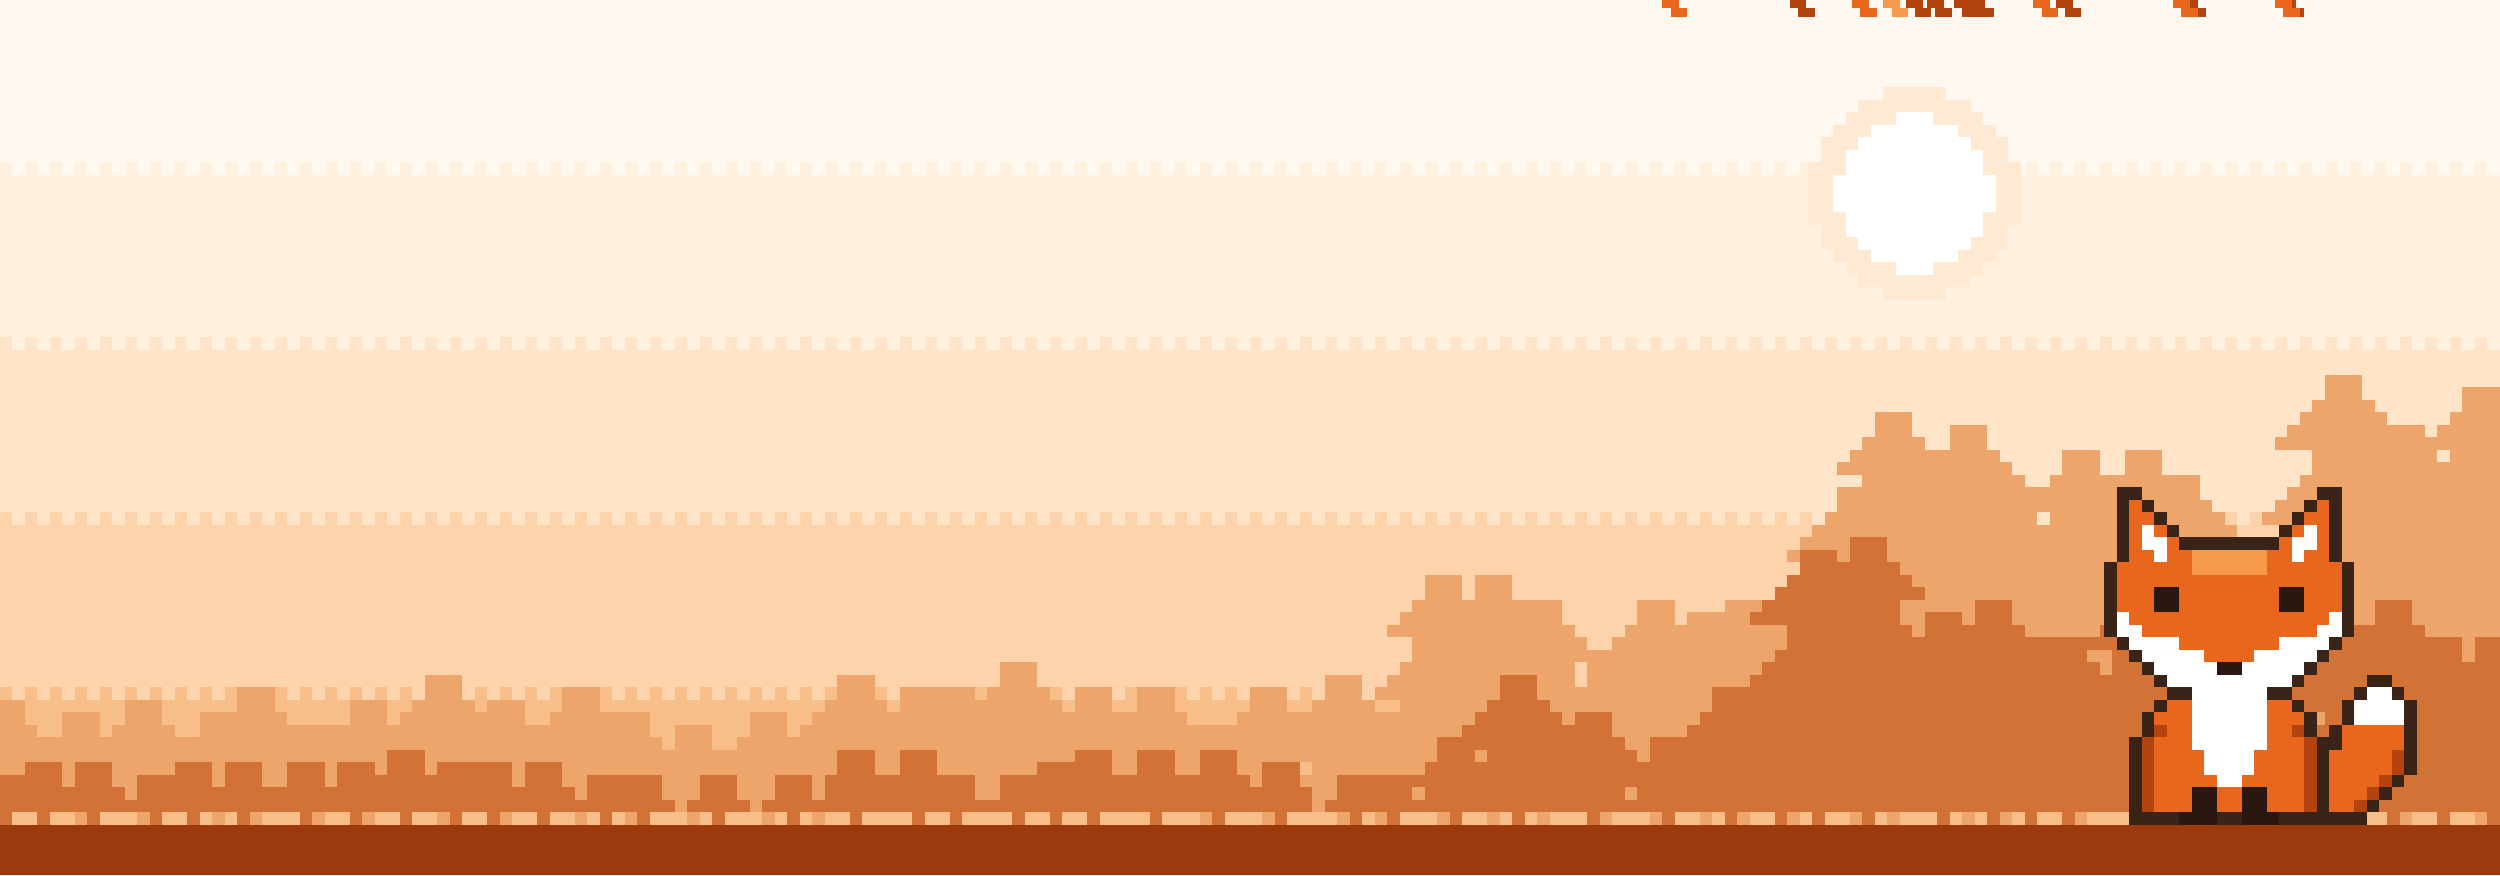
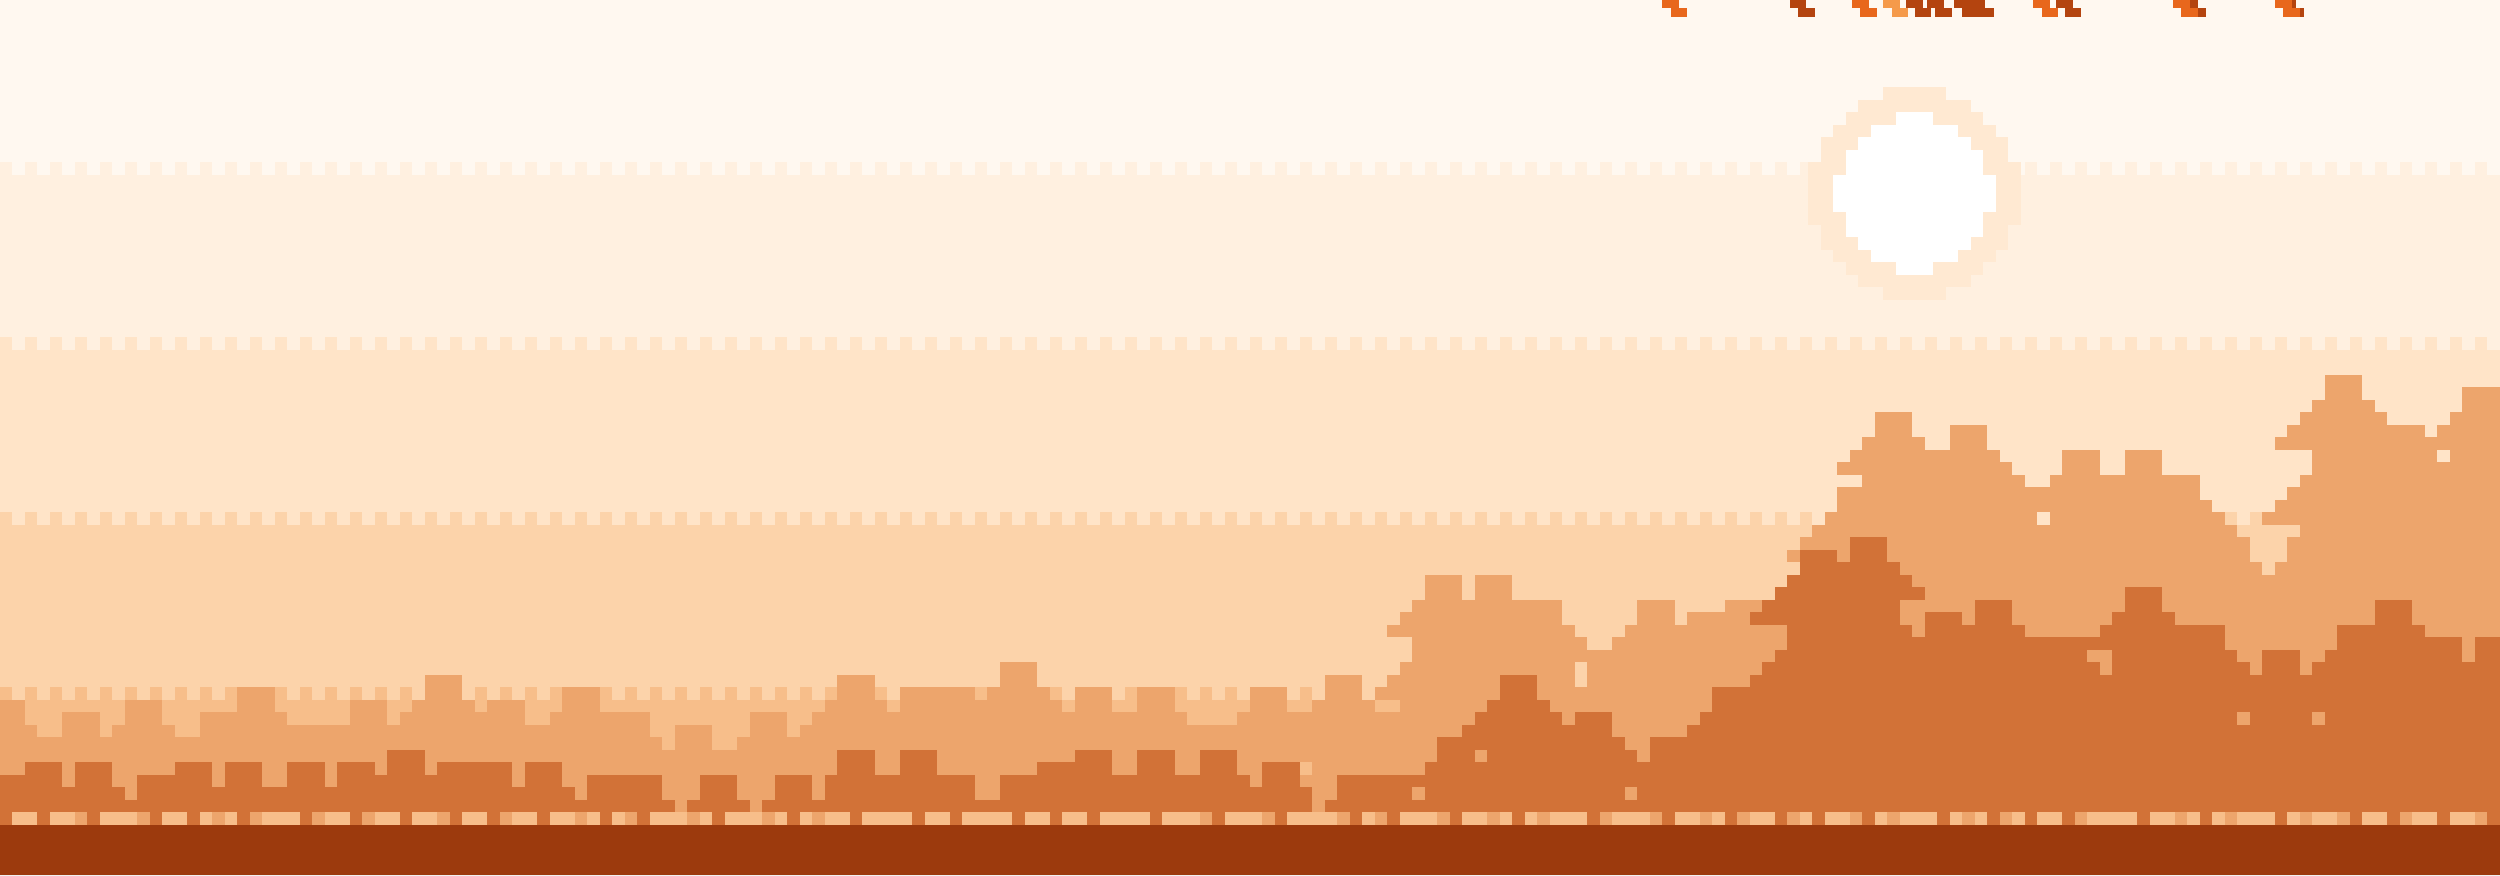
<svg xmlns="http://www.w3.org/2000/svg" width="1200" height="420" viewBox="0 0 1200 420" preserveAspectRatio="xMaxYMax slice" shape-rendering="crispEdges">
-   <style>@keyframes fall{0%{transform:translate(0,-20px)}25%{transform:translate(24px,90px)}50%{transform:translate(-6px,200px)}75%{transform:translate(20px,310px)}100%{transform:translate(0,440px)}}@keyframes tA{0%{opacity:0}0%{opacity:0}0%{opacity:1}33%{opacity:1}33.01%{opacity:0}49.99%{opacity:0}50%{opacity:1}83%{opacity:1}83.01%{opacity:0}100%{opacity:0}}@keyframes tB{0%{opacity:0}33%{opacity:0}33.01%{opacity:1}49.99%{opacity:1}50%{opacity:0}100%{opacity:0}}@keyframes tC{0%{opacity:0}83%{opacity:0}83.01%{opacity:1}100%{opacity:1}100%{opacity:0}100%{opacity:0}}.tail{animation-duration:3s;animation-iteration-count:infinite;animation-timing-function:step-end}@keyframes blinkOpen{0%,93%{opacity:1}94%,97%{opacity:0}98%,100%{opacity:1}}@keyframes blinkShut{0%,93%{opacity:0}94%,97%{opacity:1}98%,100%{opacity:0}}
+   <style>@keyframes fall{0%{transform:translate(0,-20px)}25%{transform:translate(24px,90px)}50%{transform:translate(-6px,200px)}75%{transform:translate(20px,310px)}100%{transform:translate(0,440px)}}
@media (prefers-reduced-motion: reduce) { * { animation: none !important; } }</style>
  <rect y="0" width="1200" height="85" fill="#FFF8F0" />
  <rect y="84" width="1200" height="85" fill="#FFF0E0" />
  <path fill="#FFF0E0" d="M0 78h6v6h-6zM12 78h6v6h-6zM24 78h6v6h-6zM36 78h6v6h-6zM48 78h6v6h-6zM60 78h6v6h-6zM72 78h6v6h-6zM84 78h6v6h-6zM96 78h6v6h-6zM108 78h6v6h-6zM120 78h6v6h-6zM132 78h6v6h-6zM144 78h6v6h-6zM156 78h6v6h-6zM168 78h6v6h-6zM180 78h6v6h-6zM192 78h6v6h-6zM204 78h6v6h-6zM216 78h6v6h-6zM228 78h6v6h-6zM240 78h6v6h-6zM252 78h6v6h-6zM264 78h6v6h-6zM276 78h6v6h-6zM288 78h6v6h-6zM300 78h6v6h-6zM312 78h6v6h-6zM324 78h6v6h-6zM336 78h6v6h-6zM348 78h6v6h-6zM360 78h6v6h-6zM372 78h6v6h-6zM384 78h6v6h-6zM396 78h6v6h-6zM408 78h6v6h-6zM420 78h6v6h-6zM432 78h6v6h-6zM444 78h6v6h-6zM456 78h6v6h-6zM468 78h6v6h-6zM480 78h6v6h-6zM492 78h6v6h-6zM504 78h6v6h-6zM516 78h6v6h-6zM528 78h6v6h-6zM540 78h6v6h-6zM552 78h6v6h-6zM564 78h6v6h-6zM576 78h6v6h-6zM588 78h6v6h-6zM600 78h6v6h-6zM612 78h6v6h-6zM624 78h6v6h-6zM636 78h6v6h-6zM648 78h6v6h-6zM660 78h6v6h-6zM672 78h6v6h-6zM684 78h6v6h-6zM696 78h6v6h-6zM708 78h6v6h-6zM720 78h6v6h-6zM732 78h6v6h-6zM744 78h6v6h-6zM756 78h6v6h-6zM768 78h6v6h-6zM780 78h6v6h-6zM792 78h6v6h-6zM804 78h6v6h-6zM816 78h6v6h-6zM828 78h6v6h-6zM840 78h6v6h-6zM852 78h6v6h-6zM864 78h6v6h-6zM876 78h6v6h-6zM888 78h6v6h-6zM900 78h6v6h-6zM912 78h6v6h-6zM924 78h6v6h-6zM936 78h6v6h-6zM948 78h6v6h-6zM960 78h6v6h-6zM972 78h6v6h-6zM984 78h6v6h-6zM996 78h6v6h-6zM1008 78h6v6h-6zM1020 78h6v6h-6zM1032 78h6v6h-6zM1044 78h6v6h-6zM1056 78h6v6h-6zM1068 78h6v6h-6zM1080 78h6v6h-6zM1092 78h6v6h-6zM1104 78h6v6h-6zM1116 78h6v6h-6zM1128 78h6v6h-6zM1140 78h6v6h-6zM1152 78h6v6h-6zM1164 78h6v6h-6zM1176 78h6v6h-6zM1188 78h6v6h-6z" />
  <rect y="168" width="1200" height="85" fill="#FFE4C8" />
  <path fill="#FFE4C8" d="M0 162h6v6h-6zM12 162h6v6h-6zM24 162h6v6h-6zM36 162h6v6h-6zM48 162h6v6h-6zM60 162h6v6h-6zM72 162h6v6h-6zM84 162h6v6h-6zM96 162h6v6h-6zM108 162h6v6h-6zM120 162h6v6h-6zM132 162h6v6h-6zM144 162h6v6h-6zM156 162h6v6h-6zM168 162h6v6h-6zM180 162h6v6h-6zM192 162h6v6h-6zM204 162h6v6h-6zM216 162h6v6h-6zM228 162h6v6h-6zM240 162h6v6h-6zM252 162h6v6h-6zM264 162h6v6h-6zM276 162h6v6h-6zM288 162h6v6h-6zM300 162h6v6h-6zM312 162h6v6h-6zM324 162h6v6h-6zM336 162h6v6h-6zM348 162h6v6h-6zM360 162h6v6h-6zM372 162h6v6h-6zM384 162h6v6h-6zM396 162h6v6h-6zM408 162h6v6h-6zM420 162h6v6h-6zM432 162h6v6h-6zM444 162h6v6h-6zM456 162h6v6h-6zM468 162h6v6h-6zM480 162h6v6h-6zM492 162h6v6h-6zM504 162h6v6h-6zM516 162h6v6h-6zM528 162h6v6h-6zM540 162h6v6h-6zM552 162h6v6h-6zM564 162h6v6h-6zM576 162h6v6h-6zM588 162h6v6h-6zM600 162h6v6h-6zM612 162h6v6h-6zM624 162h6v6h-6zM636 162h6v6h-6zM648 162h6v6h-6zM660 162h6v6h-6zM672 162h6v6h-6zM684 162h6v6h-6zM696 162h6v6h-6zM708 162h6v6h-6zM720 162h6v6h-6zM732 162h6v6h-6zM744 162h6v6h-6zM756 162h6v6h-6zM768 162h6v6h-6zM780 162h6v6h-6zM792 162h6v6h-6zM804 162h6v6h-6zM816 162h6v6h-6zM828 162h6v6h-6zM840 162h6v6h-6zM852 162h6v6h-6zM864 162h6v6h-6zM876 162h6v6h-6zM888 162h6v6h-6zM900 162h6v6h-6zM912 162h6v6h-6zM924 162h6v6h-6zM936 162h6v6h-6zM948 162h6v6h-6zM960 162h6v6h-6zM972 162h6v6h-6zM984 162h6v6h-6zM996 162h6v6h-6zM1008 162h6v6h-6zM1020 162h6v6h-6zM1032 162h6v6h-6zM1044 162h6v6h-6zM1056 162h6v6h-6zM1068 162h6v6h-6zM1080 162h6v6h-6zM1092 162h6v6h-6zM1104 162h6v6h-6zM1116 162h6v6h-6zM1128 162h6v6h-6zM1140 162h6v6h-6zM1152 162h6v6h-6zM1164 162h6v6h-6zM1176 162h6v6h-6zM1188 162h6v6h-6z" />
  <rect y="252" width="1200" height="85" fill="#FCD3AA" />
  <path fill="#FCD3AA" d="M0 246h6v6h-6zM12 246h6v6h-6zM24 246h6v6h-6zM36 246h6v6h-6zM48 246h6v6h-6zM60 246h6v6h-6zM72 246h6v6h-6zM84 246h6v6h-6zM96 246h6v6h-6zM108 246h6v6h-6zM120 246h6v6h-6zM132 246h6v6h-6zM144 246h6v6h-6zM156 246h6v6h-6zM168 246h6v6h-6zM180 246h6v6h-6zM192 246h6v6h-6zM204 246h6v6h-6zM216 246h6v6h-6zM228 246h6v6h-6zM240 246h6v6h-6zM252 246h6v6h-6zM264 246h6v6h-6zM276 246h6v6h-6zM288 246h6v6h-6zM300 246h6v6h-6zM312 246h6v6h-6zM324 246h6v6h-6zM336 246h6v6h-6zM348 246h6v6h-6zM360 246h6v6h-6zM372 246h6v6h-6zM384 246h6v6h-6zM396 246h6v6h-6zM408 246h6v6h-6zM420 246h6v6h-6zM432 246h6v6h-6zM444 246h6v6h-6zM456 246h6v6h-6zM468 246h6v6h-6zM480 246h6v6h-6zM492 246h6v6h-6zM504 246h6v6h-6zM516 246h6v6h-6zM528 246h6v6h-6zM540 246h6v6h-6zM552 246h6v6h-6zM564 246h6v6h-6zM576 246h6v6h-6zM588 246h6v6h-6zM600 246h6v6h-6zM612 246h6v6h-6zM624 246h6v6h-6zM636 246h6v6h-6zM648 246h6v6h-6zM660 246h6v6h-6zM672 246h6v6h-6zM684 246h6v6h-6zM696 246h6v6h-6zM708 246h6v6h-6zM720 246h6v6h-6zM732 246h6v6h-6zM744 246h6v6h-6zM756 246h6v6h-6zM768 246h6v6h-6zM780 246h6v6h-6zM792 246h6v6h-6zM804 246h6v6h-6zM816 246h6v6h-6zM828 246h6v6h-6zM840 246h6v6h-6zM852 246h6v6h-6zM864 246h6v6h-6zM876 246h6v6h-6zM888 246h6v6h-6zM900 246h6v6h-6zM912 246h6v6h-6zM924 246h6v6h-6zM936 246h6v6h-6zM948 246h6v6h-6zM960 246h6v6h-6zM972 246h6v6h-6zM984 246h6v6h-6zM996 246h6v6h-6zM1008 246h6v6h-6zM1020 246h6v6h-6zM1032 246h6v6h-6zM1044 246h6v6h-6zM1056 246h6v6h-6zM1068 246h6v6h-6zM1080 246h6v6h-6zM1092 246h6v6h-6zM1104 246h6v6h-6zM1116 246h6v6h-6zM1128 246h6v6h-6zM1140 246h6v6h-6zM1152 246h6v6h-6zM1164 246h6v6h-6zM1176 246h6v6h-6zM1188 246h6v6h-6z" />
  <rect y="336" width="1200" height="85" fill="#F7BE8A" />
  <path fill="#F7BE8A" d="M0 330h6v6h-6zM12 330h6v6h-6zM24 330h6v6h-6zM36 330h6v6h-6zM48 330h6v6h-6zM60 330h6v6h-6zM72 330h6v6h-6zM84 330h6v6h-6zM96 330h6v6h-6zM108 330h6v6h-6zM120 330h6v6h-6zM132 330h6v6h-6zM144 330h6v6h-6zM156 330h6v6h-6zM168 330h6v6h-6zM180 330h6v6h-6zM192 330h6v6h-6zM204 330h6v6h-6zM216 330h6v6h-6zM228 330h6v6h-6zM240 330h6v6h-6zM252 330h6v6h-6zM264 330h6v6h-6zM276 330h6v6h-6zM288 330h6v6h-6zM300 330h6v6h-6zM312 330h6v6h-6zM324 330h6v6h-6zM336 330h6v6h-6zM348 330h6v6h-6zM360 330h6v6h-6zM372 330h6v6h-6zM384 330h6v6h-6zM396 330h6v6h-6zM408 330h6v6h-6zM420 330h6v6h-6zM432 330h6v6h-6zM444 330h6v6h-6zM456 330h6v6h-6zM468 330h6v6h-6zM480 330h6v6h-6zM492 330h6v6h-6zM504 330h6v6h-6zM516 330h6v6h-6zM528 330h6v6h-6zM540 330h6v6h-6zM552 330h6v6h-6zM564 330h6v6h-6zM576 330h6v6h-6zM588 330h6v6h-6zM600 330h6v6h-6zM612 330h6v6h-6zM624 330h6v6h-6zM636 330h6v6h-6zM648 330h6v6h-6zM660 330h6v6h-6zM672 330h6v6h-6zM684 330h6v6h-6zM696 330h6v6h-6zM708 330h6v6h-6zM720 330h6v6h-6zM732 330h6v6h-6zM744 330h6v6h-6zM756 330h6v6h-6zM768 330h6v6h-6zM780 330h6v6h-6zM792 330h6v6h-6zM804 330h6v6h-6zM816 330h6v6h-6zM828 330h6v6h-6zM840 330h6v6h-6zM852 330h6v6h-6zM864 330h6v6h-6zM876 330h6v6h-6zM888 330h6v6h-6zM900 330h6v6h-6zM912 330h6v6h-6zM924 330h6v6h-6zM936 330h6v6h-6zM948 330h6v6h-6zM960 330h6v6h-6zM972 330h6v6h-6zM984 330h6v6h-6zM996 330h6v6h-6zM1008 330h6v6h-6zM1020 330h6v6h-6zM1032 330h6v6h-6zM1044 330h6v6h-6zM1056 330h6v6h-6zM1068 330h6v6h-6zM1080 330h6v6h-6zM1092 330h6v6h-6zM1104 330h6v6h-6zM1116 330h6v6h-6zM1128 330h6v6h-6zM1140 330h6v6h-6zM1152 330h6v6h-6zM1164 330h6v6h-6zM1176 330h6v6h-6zM1188 330h6v6h-6z" />
  <path fill="#FFE9D2" d="M904 42h30v6h-30zM892 48h54v6h-54zM886 54h66v6h-66zM880 60h78v6h-78zM874 66h90v6h-90zM874 72h90v6h-90zM868 78h102v6h-102zM868 84h102v6h-102zM868 90h102v6h-102zM868 96h102v6h-102zM868 102h102v6h-102zM874 108h90v6h-90zM874 114h90v6h-90zM880 120h78v6h-78zM886 126h66v6h-66zM892 132h54v6h-54zM904 138h30v6h-30z" />
  <path fill="#FFFFFF" d="M910 54h18v6h-18zM898 60h42v6h-42zM892 66h54v6h-54zM886 72h66v6h-66zM886 78h66v6h-66zM880 84h78v6h-78zM880 90h78v6h-78zM880 96h78v6h-78zM886 102h66v6h-66zM886 108h66v6h-66zM892 114h54v6h-54zM898 120h42v6h-42zM910 126h18v6h-18z" />
  <g style="animation:fall 12.65s linear -8.85s infinite">
    <path fill="#B4440F" d="M945 0h8v4h-8zM949 4h8v4h-8z" />
  </g>
  <g style="animation:fall 9.48s linear -7.96s infinite">
    <path fill="#B4440F" d="M1094 0h8v4h-8zM1098 4h8v4h-8z" />
  </g>
  <g style="animation:fall 11.88s linear -12.65s infinite">
    <path fill="#B4440F" d="M987 0h8v4h-8zM991 4h8v4h-8z" />
  </g>
  <g style="animation:fall 13.09s linear -2.41s infinite">
    <path fill="#F59A4A" d="M904 0h8v4h-8zM908 4h8v4h-8z" />
  </g>
  <g style="animation:fall 11.38s linear -5.65s infinite">
    <path fill="#E8671C" d="M798 0h8v4h-8zM802 4h8v4h-8z" />
  </g>
  <g style="animation:fall 12.58s linear -8.65s infinite">
    <path fill="#E8671C" d="M976 0h8v4h-8zM980 4h8v4h-8z" />
  </g>
  <g style="animation:fall 13.83s linear -11.53s infinite">
    <path fill="#F59A4A" d="M904 0h8v4h-8zM908 4h8v4h-8z" />
  </g>
  <g style="animation:fall 10.51s linear -0.84s infinite">
    <path fill="#B4440F" d="M859 0h8v4h-8zM863 4h8v4h-8z" />
  </g>
  <g style="animation:fall 10.78s linear -2.2s infinite">
    <path fill="#F59A4A" d="M1046 0h8v4h-8zM1050 4h8v4h-8z" />
  </g>
  <g style="animation:fall 12.32s linear -8.65s infinite">
    <path fill="#B4440F" d="M1047 0h8v4h-8zM1051 4h8v4h-8z" />
  </g>
  <g style="animation:fall 14.1s linear -12.3s infinite">
    <path fill="#E8671C" d="M1092 0h8v4h-8zM1096 4h8v4h-8z" />
  </g>
  <g style="animation:fall 9.46s linear -12.62s infinite">
    <path fill="#E8671C" d="M889 0h8v4h-8zM893 4h8v4h-8z" />
  </g>
  <g style="animation:fall 10.62s linear -7.53s infinite">
    <path fill="#B4440F" d="M938 0h8v4h-8zM942 4h8v4h-8z" />
  </g>
  <g style="animation:fall 12.86s linear -0.68s infinite">
    <path fill="#E8671C" d="M1043 0h8v4h-8zM1047 4h8v4h-8z" />
  </g>
  <g style="animation:fall 14.91s linear -6.42s infinite">
    <path fill="#B4440F" d="M915 0h8v4h-8zM919 4h8v4h-8z" />
  </g>
  <g style="animation:fall 9.29s linear -11s infinite">
    <path fill="#B4440F" d="M925 0h8v4h-8zM929 4h8v4h-8z" />
  </g>
  <path fill="#EDA56C" d="M1116 180h18v6h-18zM1116 186h18v6h-18zM1182 186h18v6h-18zM1110 192h30v6h-30zM1182 192h18v6h-18zM900 198h18v6h-18zM1104 198h42v6h-42zM1176 198h30v6h-30zM900 204h18v6h-18zM936 204h18v6h-18zM1098 204h66v6h-66zM1170 204h42v6h-42zM894 210h30v6h-30zM936 210h18v6h-18zM1092 210h126v6h-126zM888 216h72v6h-72zM990 216h18v6h-18zM1020 216h18v6h-18zM1110 216h60v6h-60zM1176 216h30v6h-30zM882 222h84v6h-84zM990 222h18v6h-18zM1020 222h18v6h-18zM1110 222h96v6h-96zM894 228h78v6h-78zM984 228h72v6h-72zM1104 228h108v6h-108zM882 234h174v6h-174zM1098 234h120v6h-120zM882 240h180v6h-180zM1092 240h132v6h-132zM876 246h102v6h-102zM984 246h84v6h-84zM1086 246h126v6h-126zM870 252h204v6h-204zM1104 252h114v6h-114zM864 258h216v6h-216zM1098 258h120v6h-120zM858 264h222v6h-222zM1098 264h126v6h-126zM876 270h210v6h-210zM1092 270h138v6h-138zM684 276h18v6h-18zM708 276h18v6h-18zM876 276h342v6h-342zM684 282h18v6h-18zM708 282h18v6h-18zM870 282h354v6h-354zM678 288h72v6h-72zM786 288h18v6h-18zM828 288h18v6h-18zM864 288h360v6h-360zM672 294h78v6h-78zM786 294h18v6h-18zM810 294h36v6h-36zM858 294h372v6h-372zM666 300h90v6h-90zM780 300h456v6h-456zM678 306h84v6h-84zM774 306h84v6h-84zM870 306h354v6h-354zM678 312h552v6h-552zM480 318h18v6h-18zM672 318h84v6h-84zM762 318h474v6h-474zM204 324h18v6h-18zM402 324h18v6h-18zM480 324h18v6h-18zM636 324h18v6h-18zM666 324h90v6h-90zM762 324h474v6h-474zM114 330h18v6h-18zM204 330h18v6h-18zM270 330h18v6h-18zM402 330h18v6h-18zM432 330h36v6h-36zM474 330h30v6h-30zM516 330h18v6h-18zM546 330h18v6h-18zM600 330h18v6h-18zM636 330h18v6h-18zM660 330h582v6h-582zM-6 336h18v6h-18zM60 336h18v6h-18zM114 336h18v6h-18zM168 336h18v6h-18zM198 336h30v6h-30zM234 336h18v6h-18zM270 336h18v6h-18zM396 336h30v6h-30zM432 336h78v6h-78zM516 336h18v6h-18zM546 336h18v6h-18zM600 336h18v6h-18zM630 336h30v6h-30zM672 336h558v6h-558zM-6 342h18v6h-18zM30 342h18v6h-18zM60 342h18v6h-18zM96 342h42v6h-42zM168 342h18v6h-18zM192 342h60v6h-60zM264 342h48v6h-48zM360 342h18v6h-18zM390 342h180v6h-180zM594 342h642v6h-642zM-12 348h30v6h-30zM30 348h18v6h-18zM54 348h30v6h-30zM96 348h216v6h-216zM324 348h18v6h-18zM360 348h18v6h-18zM384 348h858v6h-858zM-18 354h336v6h-336zM324 354h18v6h-18zM354 354h888v6h-888zM-24 360h1272v6h-1272zM-12 366h204v6h-204zM198 366h60v6h-60zM264 366h360v6h-360zM630 366h606v6h-606zM-12 372h30v6h-30zM24 372h60v6h-60zM90 372h168v6h-168zM264 372h84v6h-84zM354 372h888v6h-888zM-18 378h366v6h-366zM354 378h894v6h-894zM-24 384h1278v6h-1278zM0 390h6v6h-6zM36 390h6v6h-6zM66 390h6v6h-6zM102 390h6v6h-6zM120 390h6v6h-6zM150 390h6v6h-6zM174 390h6v6h-6zM210 390h6v6h-6zM240 390h6v6h-6zM276 390h6v6h-6zM300 390h6v6h-6zM330 390h6v6h-6zM366 390h6v6h-6zM390 390h6v6h-6zM408 390h6v6h-6zM438 390h6v6h-6zM456 390h6v6h-6zM486 390h6v6h-6zM522 390h6v6h-6zM552 390h6v6h-6zM576 390h6v6h-6zM606 390h6v6h-6zM642 390h6v6h-6zM660 390h6v6h-6zM690 390h6v6h-6zM714 390h6v6h-6zM738 390h6v6h-6zM768 390h6v6h-6zM792 390h6v6h-6zM816 390h6v6h-6zM834 390h6v6h-6zM858 390h6v6h-6zM888 390h6v6h-6zM906 390h6v6h-6zM942 390h6v6h-6zM960 390h6v6h-6zM996 390h6v6h-6zM1026 390h6v6h-6zM1044 390h6v6h-6zM1068 390h6v6h-6zM1104 390h6v6h-6zM1122 390h6v6h-6zM1152 390h6v6h-6zM1188 390h6v6h-6zM0 396h6v6h-6zM36 396h6v6h-6zM66 396h6v6h-6zM102 396h6v6h-6zM120 396h6v6h-6zM150 396h6v6h-6zM174 396h6v6h-6zM210 396h6v6h-6zM240 396h6v6h-6zM276 396h6v6h-6zM300 396h6v6h-6zM330 396h6v6h-6zM366 396h6v6h-6zM390 396h6v6h-6zM408 396h6v6h-6zM438 396h6v6h-6zM456 396h6v6h-6zM486 396h6v6h-6zM522 396h6v6h-6zM552 396h6v6h-6zM576 396h6v6h-6zM606 396h6v6h-6zM642 396h6v6h-6zM660 396h6v6h-6zM690 396h6v6h-6zM714 396h6v6h-6zM738 396h6v6h-6zM768 396h6v6h-6zM792 396h6v6h-6zM816 396h6v6h-6zM834 396h6v6h-6zM858 396h6v6h-6zM888 396h6v6h-6zM906 396h6v6h-6zM942 396h6v6h-6zM960 396h6v6h-6zM996 396h6v6h-6zM1026 396h6v6h-6zM1044 396h6v6h-6zM1068 396h6v6h-6zM1104 396h6v6h-6zM1122 396h6v6h-6zM1152 396h6v6h-6zM1188 396h6v6h-6z" />
  <path fill="#D27237" d="M888 258h18v6h-18zM864 264h18v6h-18zM888 264h18v6h-18zM864 270h48v6h-48zM858 276h60v6h-60zM852 282h72v6h-72zM1020 282h18v6h-18zM846 288h66v6h-66zM948 288h18v6h-18zM1020 288h18v6h-18zM1140 288h18v6h-18zM840 294h72v6h-72zM924 294h18v6h-18zM948 294h18v6h-18zM1014 294h30v6h-30zM1140 294h18v6h-18zM858 300h60v6h-60zM924 300h48v6h-48zM1008 300h60v6h-60zM1122 300h42v6h-42zM858 306h210v6h-210zM1122 306h60v6h-60zM1188 306h18v6h-18zM852 312h150v6h-150zM1014 312h60v6h-60zM1086 312h18v6h-18zM1116 312h66v6h-66zM1188 312h18v6h-18zM846 318h162v6h-162zM1014 318h66v6h-66zM1086 318h18v6h-18zM1110 318h102v6h-102zM720 324h18v6h-18zM840 324h378v6h-378zM720 330h18v6h-18zM822 330h402v6h-402zM714 336h30v6h-30zM822 336h390v6h-390zM708 342h42v6h-42zM756 342h18v6h-18zM816 342h258v6h-258zM1080 342h30v6h-30zM1116 342h96v6h-96zM702 348h72v6h-72zM810 348h408v6h-408zM690 354h90v6h-90zM792 354h432v6h-432zM186 360h18v6h-18zM402 360h18v6h-18zM432 360h18v6h-18zM516 360h18v6h-18zM546 360h18v6h-18zM576 360h18v6h-18zM690 360h18v6h-18zM714 360h72v6h-72zM792 360h438v6h-438zM12 366h18v6h-18zM36 366h18v6h-18zM84 366h18v6h-18zM108 366h18v6h-18zM138 366h18v6h-18zM162 366h18v6h-18zM186 366h18v6h-18zM210 366h36v6h-36zM252 366h18v6h-18zM402 366h18v6h-18zM432 366h18v6h-18zM498 366h36v6h-36zM546 366h18v6h-18zM576 366h18v6h-18zM606 366h18v6h-18zM684 366h534v6h-534zM-6 372h36v6h-36zM36 372h18v6h-18zM66 372h36v6h-36zM108 372h18v6h-18zM138 372h18v6h-18zM162 372h84v6h-84zM252 372h18v6h-18zM282 372h36v6h-36zM336 372h18v6h-18zM372 372h18v6h-18zM396 372h72v6h-72zM480 372h120v6h-120zM606 372h18v6h-18zM642 372h582v6h-582zM-6 378h66v6h-66zM66 378h210v6h-210zM282 378h36v6h-36zM336 378h18v6h-18zM372 378h18v6h-18zM396 378h72v6h-72zM480 378h150v6h-150zM642 378h36v6h-36zM684 378h96v6h-96zM786 378h438v6h-438zM-12 384h336v6h-336zM330 384h30v6h-30zM366 384h264v6h-264zM636 384h594v6h-594zM0 390h6v6h-6zM18 390h6v6h-6zM42 390h6v6h-6zM72 390h6v6h-6zM90 390h6v6h-6zM114 390h6v6h-6zM144 390h6v6h-6zM168 390h6v6h-6zM192 390h6v6h-6zM216 390h6v6h-6zM234 390h6v6h-6zM258 390h6v6h-6zM288 390h6v6h-6zM306 390h6v6h-6zM342 390h6v6h-6zM378 390h6v6h-6zM408 390h6v6h-6zM438 390h6v6h-6zM456 390h6v6h-6zM486 390h6v6h-6zM504 390h6v6h-6zM522 390h6v6h-6zM552 390h6v6h-6zM582 390h6v6h-6zM612 390h6v6h-6zM648 390h6v6h-6zM666 390h6v6h-6zM696 390h6v6h-6zM726 390h6v6h-6zM762 390h6v6h-6zM798 390h6v6h-6zM828 390h6v6h-6zM852 390h6v6h-6zM870 390h6v6h-6zM894 390h6v6h-6zM930 390h6v6h-6zM954 390h6v6h-6zM972 390h6v6h-6zM990 390h6v6h-6zM1026 390h6v6h-6zM1056 390h6v6h-6zM1092 390h6v6h-6zM1128 390h6v6h-6zM1146 390h6v6h-6zM1170 390h6v6h-6zM1194 390h6v6h-6zM0 396h6v6h-6zM18 396h6v6h-6zM42 396h6v6h-6zM72 396h6v6h-6zM90 396h6v6h-6zM114 396h6v6h-6zM144 396h6v6h-6zM168 396h6v6h-6zM192 396h6v6h-6zM216 396h6v6h-6zM234 396h6v6h-6zM258 396h6v6h-6zM288 396h6v6h-6zM306 396h6v6h-6zM342 396h6v6h-6zM378 396h6v6h-6zM408 396h6v6h-6zM438 396h6v6h-6zM456 396h6v6h-6zM486 396h6v6h-6zM504 396h6v6h-6zM522 396h6v6h-6zM552 396h6v6h-6zM582 396h6v6h-6zM612 396h6v6h-6zM648 396h6v6h-6zM666 396h6v6h-6zM696 396h6v6h-6zM726 396h6v6h-6zM762 396h6v6h-6zM798 396h6v6h-6zM828 396h6v6h-6zM852 396h6v6h-6zM870 396h6v6h-6zM894 396h6v6h-6zM930 396h6v6h-6zM954 396h6v6h-6zM972 396h6v6h-6zM990 396h6v6h-6zM1026 396h6v6h-6zM1056 396h6v6h-6zM1092 396h6v6h-6zM1128 396h6v6h-6zM1146 396h6v6h-6zM1170 396h6v6h-6zM1194 396h6v6h-6z" />
  <rect y="396" width="1200" height="24" fill="#9C3A0D" />
-   <g class="tail" style="animation-name:tA">
-     <path fill="#3A2418" d="M1136 324h12v6h-12zM1130 330h6v6h-6zM1148 330h6v6h-6zM1124 336h6v6h-6zM1154 336h6v6h-6zM1124 342h6v6h-6zM1154 342h6v6h-6zM1118 348h6v6h-6zM1154 348h6v6h-6zM1118 354h6v6h-6zM1154 354h6v6h-6zM1112 360h6v6h-6zM1154 360h6v6h-6zM1112 366h6v6h-6zM1154 366h6v6h-6zM1106 372h6v6h-6zM1148 372h6v6h-6zM1100 378h6v6h-6zM1142 378h6v6h-6zM1100 384h6v6h-6zM1136 384h6v6h-6zM1100 390h36v6h-36z" />
-     <path fill="#FFFFFF" d="M1136 330h12v6h-12zM1130 336h24v6h-24zM1130 342h24v6h-24z" />
-     <path fill="#E8671C" d="M1124 348h30v6h-30zM1124 354h30v6h-30zM1118 360h30v6h-30zM1118 366h30v6h-30zM1112 372h30v6h-30zM1106 378h30v6h-30zM1106 384h24v6h-24z" />
-     <path fill="#B4440F" d="M1148 360h6v6h-6zM1148 366h6v6h-6zM1142 372h6v6h-6zM1136 378h6v6h-6zM1130 384h6v6h-6z" />
-   </g>
-   <g class="tail" style="animation-name:tB" opacity="0">
-     <path fill="#3A2418" d="M1154 324h12v6h-12zM1148 330h6v6h-6zM1166 330h6v6h-6zM1142 336h6v6h-6zM1166 336h6v6h-6zM1136 342h6v6h-6zM1160 342h6v6h-6zM1130 348h6v6h-6zM1160 348h6v6h-6zM1124 354h6v6h-6zM1154 354h6v6h-6zM1118 360h6v6h-6zM1154 360h6v6h-6zM1112 366h6v6h-6zM1148 366h6v6h-6zM1106 372h6v6h-6zM1148 372h6v6h-6zM1100 378h6v6h-6zM1142 378h6v6h-6zM1100 384h6v6h-6zM1136 384h6v6h-6zM1100 390h36v6h-36z" />
-     <path fill="#FFFFFF" d="M1154 330h12v6h-12zM1148 336h18v6h-18zM1142 342h18v6h-18z" />
-     <path fill="#E8671C" d="M1136 348h24v6h-24zM1130 354h24v6h-24zM1124 360h24v6h-24zM1118 366h24v6h-24zM1112 372h30v6h-30zM1106 378h30v6h-30zM1106 384h24v6h-24z" />
-     <path fill="#B4440F" d="M1148 360h6v6h-6zM1142 366h6v6h-6zM1142 372h6v6h-6zM1136 378h6v6h-6zM1130 384h6v6h-6z" />
-   </g>
-   <g class="tail" style="animation-name:tC" opacity="0">
-     <path fill="#3A2418" d="M1124 324h12v6h-12zM1118 330h6v6h-6zM1136 330h6v6h-6zM1112 336h6v6h-6zM1142 336h6v6h-6zM1112 342h6v6h-6zM1142 342h6v6h-6zM1112 348h6v6h-6zM1148 348h6v6h-6zM1112 354h6v6h-6zM1148 354h6v6h-6zM1112 360h6v6h-6zM1154 360h6v6h-6zM1118 366h6v6h-6zM1160 366h6v6h-6zM1112 372h6v6h-6zM1160 372h6v6h-6zM1100 378h6v6h-6zM1148 378h6v6h-6zM1100 384h6v6h-6zM1142 384h6v6h-6zM1100 390h42v6h-42z" />
-     <path fill="#FFFFFF" d="M1124 330h12v6h-12zM1118 336h24v6h-24zM1118 342h24v6h-24z" />
-     <path fill="#E8671C" d="M1118 348h30v6h-30zM1118 354h30v6h-30zM1118 360h30v6h-30zM1124 366h30v6h-30zM1118 372h36v6h-36zM1106 378h36v6h-36zM1106 384h24v6h-24z" />
-     <path fill="#B4440F" d="M1148 360h6v6h-6zM1154 366h6v6h-6zM1154 372h6v6h-6zM1142 378h6v6h-6zM1130 384h12v6h-12z" />
-   </g>
-   <path fill="#3A2418" d="M1016 234h12v6h-12zM1112 234h12v6h-12zM1016 240h6v6h-6zM1028 240h6v6h-6zM1106 240h6v6h-6zM1118 240h6v6h-6zM1016 246h6v6h-6zM1034 246h6v6h-6zM1100 246h6v6h-6zM1118 246h6v6h-6zM1016 252h6v6h-6zM1040 252h6v6h-6zM1094 252h6v6h-6zM1118 252h6v6h-6zM1016 258h6v6h-6zM1046 258h48v6h-48zM1118 258h6v6h-6zM1016 264h6v6h-6zM1118 264h6v6h-6zM1010 270h6v6h-6zM1124 270h6v6h-6zM1010 276h6v6h-6zM1124 276h6v6h-6zM1010 282h6v6h-6zM1124 282h6v6h-6zM1010 288h6v6h-6zM1124 288h6v6h-6zM1010 294h6v6h-6zM1124 294h6v6h-6zM1010 300h6v6h-6zM1124 300h6v6h-6zM1016 306h6v6h-6zM1118 306h6v6h-6zM1022 312h6v6h-6zM1112 312h6v6h-6zM1028 318h6v6h-6zM1106 318h6v6h-6zM1034 324h6v6h-6zM1100 324h6v6h-6zM1040 330h12v6h-12zM1088 330h12v6h-12zM1034 336h6v6h-6zM1100 336h6v6h-6zM1028 342h6v6h-6zM1106 342h6v6h-6zM1028 348h6v6h-6zM1106 348h6v6h-6zM1022 354h6v6h-6zM1112 354h6v6h-6zM1022 360h6v6h-6zM1112 360h6v6h-6zM1022 366h6v6h-6zM1112 366h6v6h-6zM1022 372h6v6h-6zM1112 372h6v6h-6zM1022 378h6v6h-6zM1112 378h6v6h-6zM1022 384h6v6h-6zM1112 384h6v6h-6zM1022 390h24v6h-24zM1064 390h12v6h-12zM1094 390h24v6h-24z" />
-   <path fill="#E8671C" d="M1022 240h6v6h-6zM1112 240h6v6h-6zM1022 246h12v6h-12zM1106 246h12v6h-12zM1022 252h6v6h-6zM1034 252h6v6h-6zM1100 252h6v6h-6zM1112 252h6v6h-6zM1022 258h6v6h-6zM1040 258h6v6h-6zM1094 258h6v6h-6zM1112 258h6v6h-6zM1022 264h12v6h-12zM1040 264h12v6h-12zM1088 264h12v6h-12zM1106 264h12v6h-12zM1016 270h36v6h-36zM1088 270h36v6h-36zM1016 276h108v6h-108zM1016 282h18v6h-18zM1046 282h48v6h-48zM1106 282h18v6h-18zM1016 288h18v6h-18zM1046 288h48v6h-48zM1106 288h18v6h-18zM1022 294h96v6h-96zM1028 300h84v6h-84zM1046 306h48v6h-48zM1058 312h24v6h-24zM1040 336h12v6h-12zM1088 336h12v6h-12zM1034 342h18v6h-18zM1088 342h18v6h-18zM1040 348h12v6h-12zM1088 348h12v6h-12zM1034 354h18v6h-18zM1088 354h18v6h-18zM1034 360h24v6h-24zM1082 360h24v6h-24zM1034 366h24v6h-24zM1082 366h24v6h-24zM1034 372h30v6h-30zM1076 372h30v6h-30zM1034 378h18v6h-18zM1064 378h12v6h-12zM1088 378h18v6h-18zM1034 384h18v6h-18zM1064 384h12v6h-12zM1088 384h18v6h-18z" />
-   <path fill="#FFFFFF" d="M1028 252h6v6h-6zM1106 252h6v6h-6zM1028 258h12v6h-12zM1100 258h12v6h-12zM1034 264h6v6h-6zM1100 264h6v6h-6zM1016 294h6v6h-6zM1118 294h6v6h-6zM1016 300h12v6h-12zM1112 300h12v6h-12zM1022 306h24v6h-24zM1094 306h24v6h-24zM1028 312h30v6h-30zM1082 312h30v6h-30zM1034 318h30v6h-30zM1076 318h30v6h-30zM1040 324h60v6h-60zM1052 330h36v6h-36zM1052 336h36v6h-36zM1052 342h36v6h-36zM1052 348h36v6h-36zM1052 354h36v6h-36zM1058 360h24v6h-24zM1058 366h24v6h-24zM1064 372h12v6h-12z" />
-   <path fill="#F59A4A" d="M1052 264h36v6h-36zM1052 270h36v6h-36z" />
-   <path fill="#2A1810" d="M1064 318h12v6h-12z" />
-   <path fill="#B4440F" d="M1034 348h6v6h-6zM1100 348h6v6h-6zM1028 354h6v6h-6zM1106 354h6v6h-6zM1028 360h6v6h-6zM1106 360h6v6h-6zM1028 366h6v6h-6zM1106 366h6v6h-6zM1028 372h6v6h-6zM1106 372h6v6h-6zM1028 378h6v6h-6zM1106 378h6v6h-6zM1028 384h6v6h-6zM1106 384h6v6h-6z" />
-   <path fill="#2A1810" d="M1052 378h12v6h-12zM1076 378h12v6h-12zM1052 384h12v6h-12zM1076 384h12v6h-12zM1046 390h18v6h-18zM1076 390h18v6h-18z" />
-   <g style="animation:blinkOpen 5s infinite">
-     <path fill="#2A1810" d="M1034 282h12v6h-12zM1094 282h12v6h-12zM1034 288h12v6h-12zM1094 288h12v6h-12z" />
-   </g>
-   <g opacity="0" style="animation:blinkShut 5s infinite">
-     <path fill="#2A1810" d="M1034 288h12v6h-12zM1094 288h12v6h-12z" />
-   </g>
</svg>
